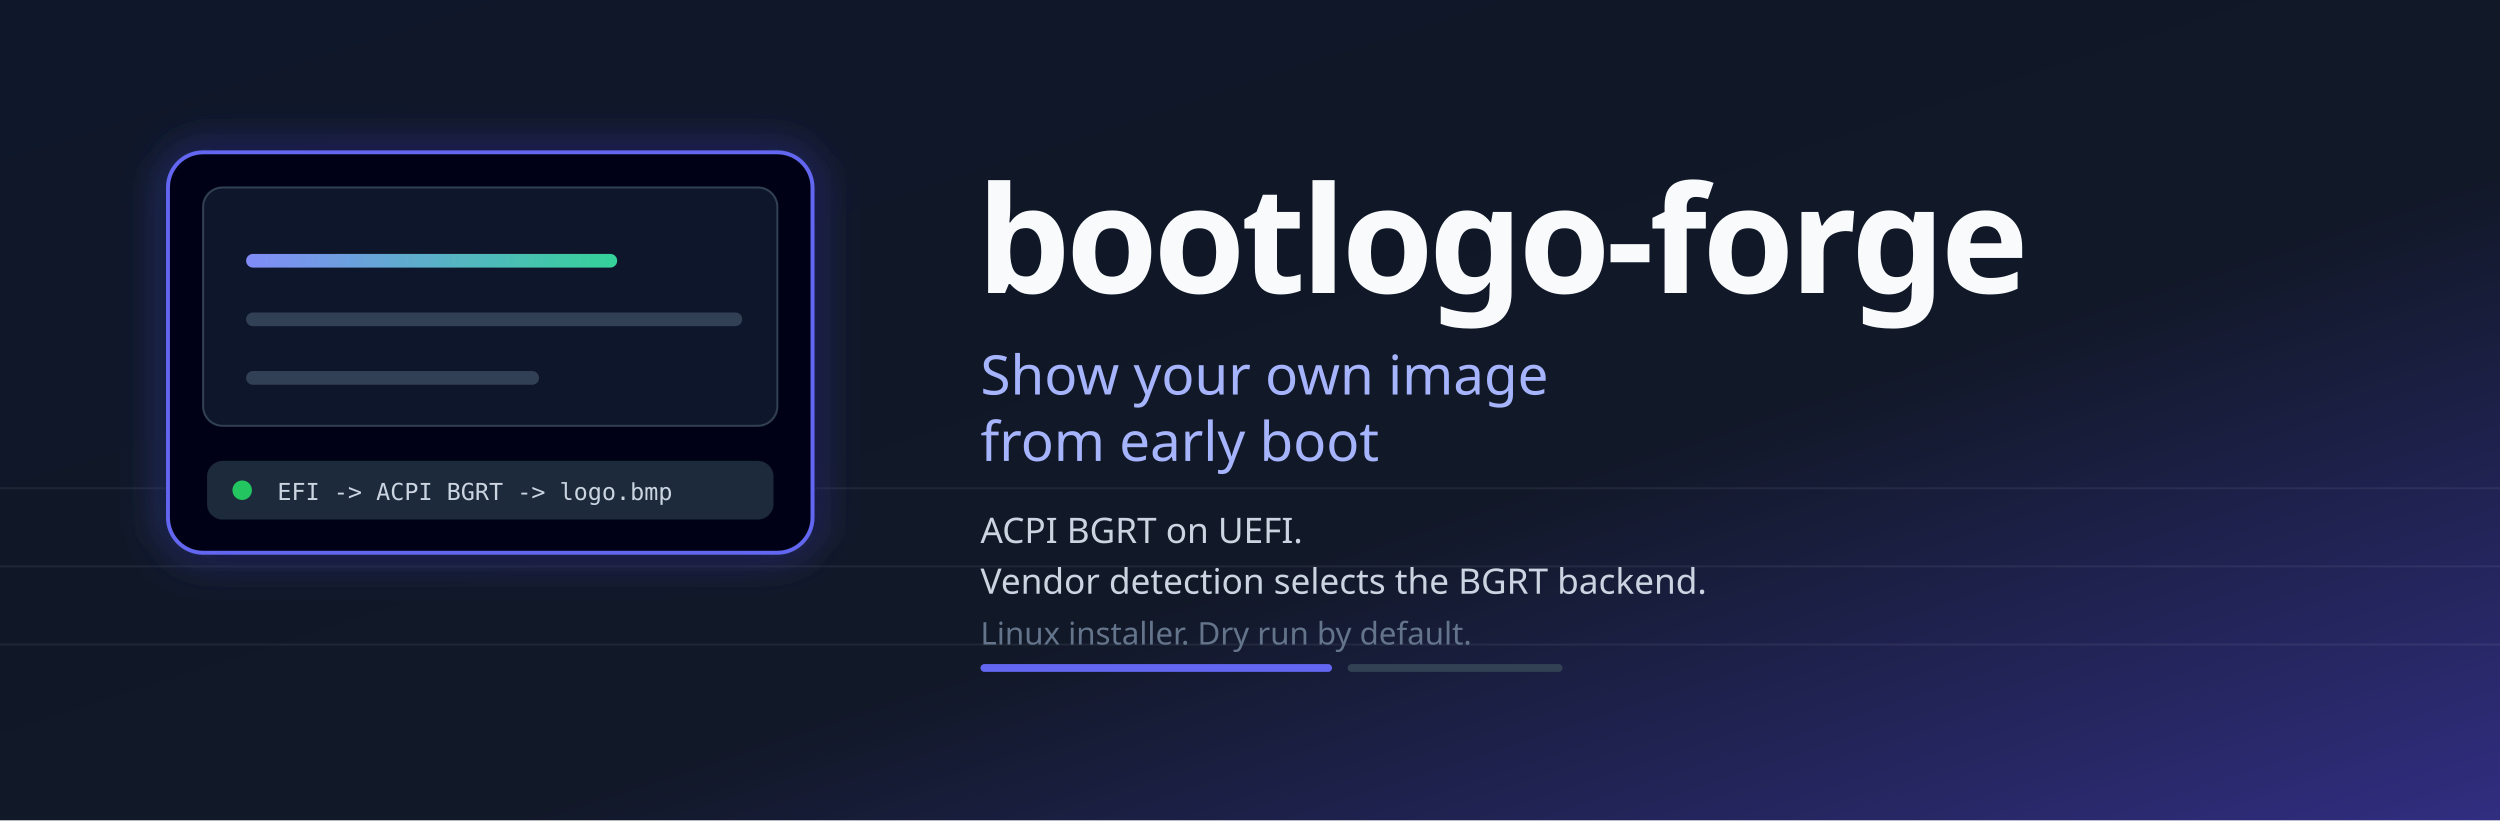
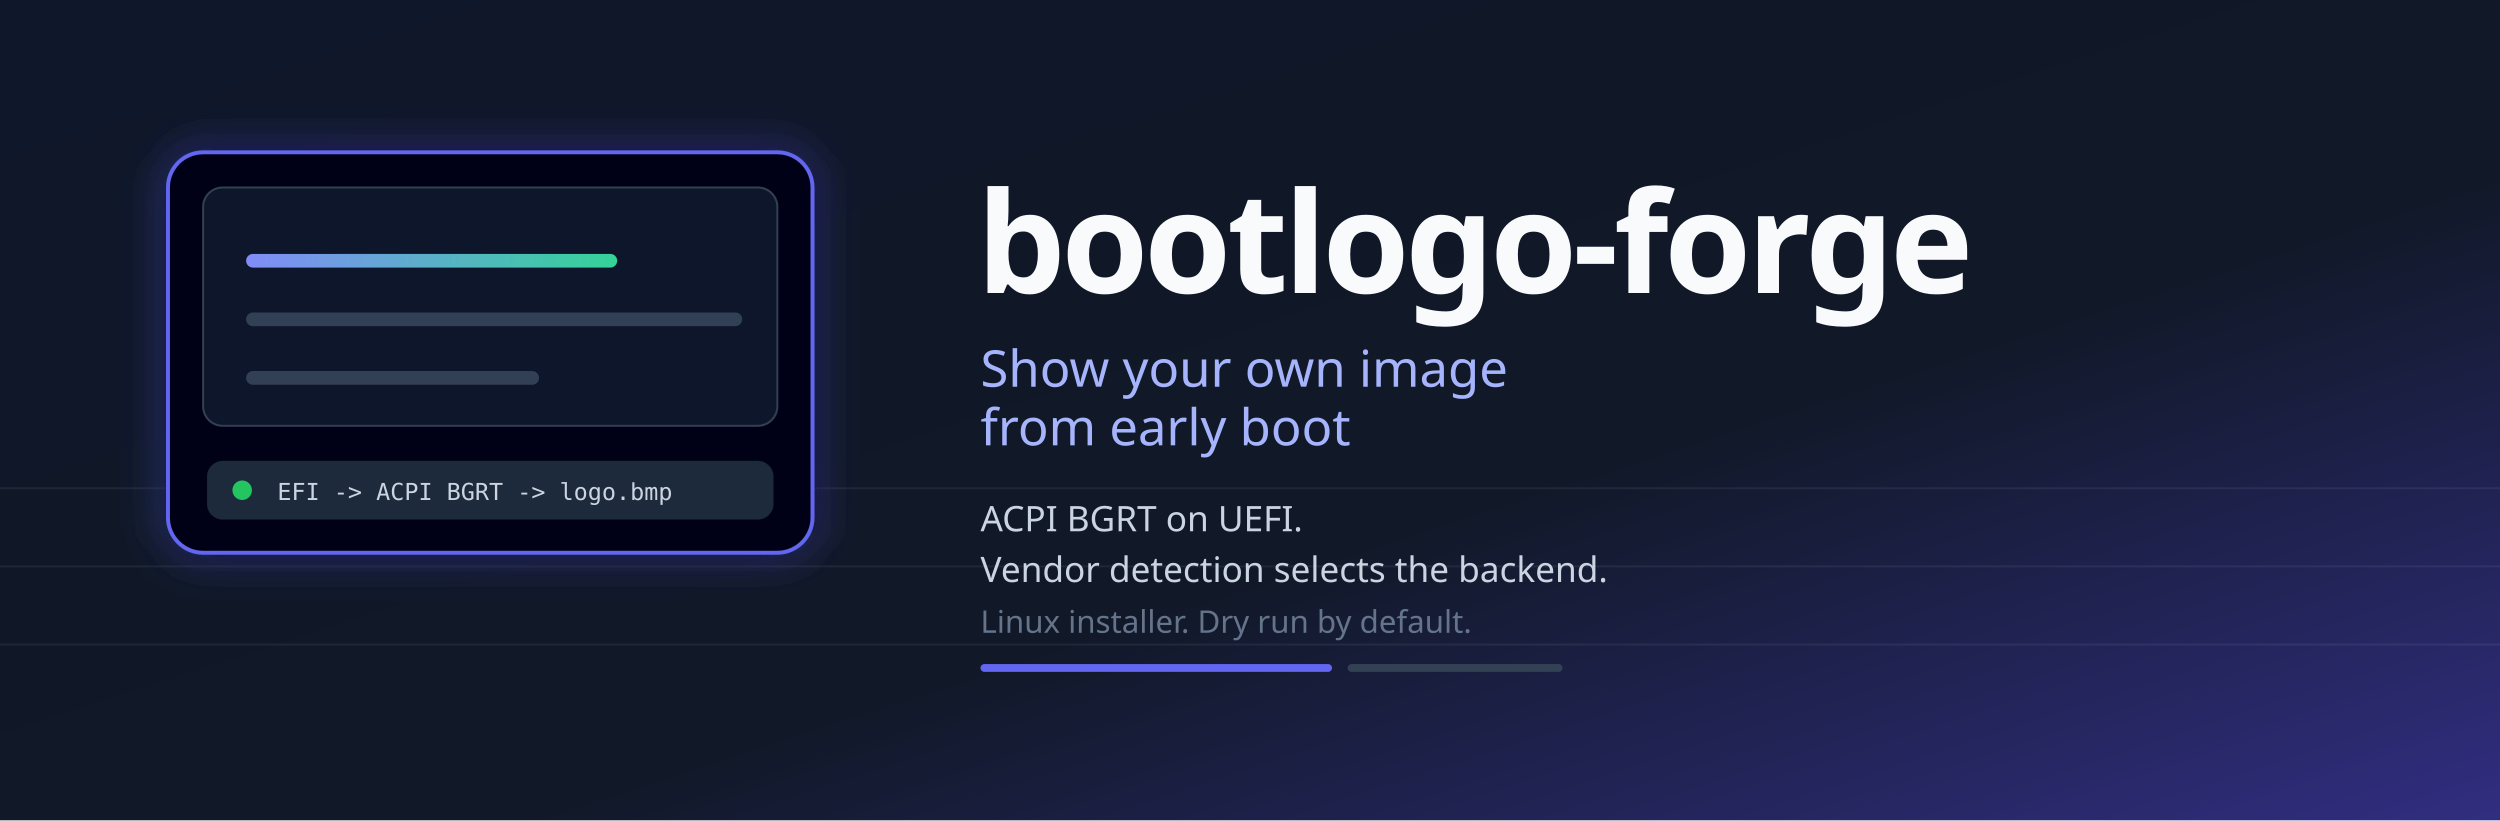
<svg xmlns="http://www.w3.org/2000/svg" width="1280" height="420" viewBox="0 0 1280 420" role="img" aria-label="bootlogo-forge">
  <defs>
    <linearGradient id="bg" x1="0" y1="0" x2="1" y2="1">
      <stop offset="0" stop-color="#0f172a" />
      <stop offset=".6" stop-color="#111827" />
      <stop offset="1" stop-color="#312e81" />
    </linearGradient>
    <linearGradient id="bar" x1="0" y1="0" x2="1" y2="0">
      <stop offset="0" stop-color="#818cf8" />
      <stop offset="1" stop-color="#34d399" />
    </linearGradient>
    <filter id="glow" x="-20%" y="-20%" width="140%" height="140%">
      <feGaussianBlur stdDeviation="10" result="b" />
      <feMerge>
        <feMergeNode in="b" />
        <feMergeNode in="SourceGraphic" />
      </feMerge>
    </filter>
  </defs>
  <rect width="1280" height="420" fill="url(#bg)" />
  <g opacity=".08" stroke="#cbd5e1">
    <path d="M0 330h1280M0 290h1280M0 250h1280" />
  </g>
  <g transform="translate(86,78)" filter="url(#glow)">
    <rect width="330" height="205" rx="18" fill="#020617" stroke="#6366f1" stroke-width="2" />
    <rect x="18" y="18" width="294" height="122" rx="10" fill="#0f172a" stroke="#334155" />
    <rect x="40" y="52" width="190" height="7" rx="3.5" fill="url(#bar)" />
    <rect x="40" y="82" width="254" height="7" rx="3.5" fill="#334155" />
    <rect x="40" y="112" width="150" height="7" rx="3.5" fill="#334155" />
    <rect x="20" y="158" width="290" height="30" rx="8" fill="#1e293b" />
    <circle cx="38" cy="173" r="5" fill="#22c55e" />
    <text x="56" y="178" fill="#cbd5e1" font-family="ui-monospace, monospace" font-size="12">EFI -&gt; ACPI BGRT -&gt; logo.bmp</text>
  </g>
-   <text x="500" y="150" fill="#f8fafc" font-family="system-ui, sans-serif" font-size="76" font-weight="800" letter-spacing="-.03em">bootlogo-forge</text>
-   <text x="502" y="202" fill="#a5b4fc" font-family="system-ui, sans-serif" font-size="28" font-weight="500">Show your own image</text>
-   <text x="502" y="236" fill="#a5b4fc" font-family="system-ui, sans-serif" font-size="28" font-weight="500">from early boot</text>
-   <text x="502" y="278" fill="#cbd5e1" font-family="system-ui, sans-serif" font-size="18">ACPI BGRT on UEFI.</text>
-   <text x="502" y="304" fill="#cbd5e1" font-family="system-ui, sans-serif" font-size="18">Vendor detection selects the BGRT backend.</text>
-   <text x="502" y="330" fill="#64748b" font-family="system-ui, sans-serif" font-size="16">Linux installer. Dry run by default.</text>
+   <text x="500" y="150" fill="#f8fafc" font-family="system-ui, sans-serif" font-size="72" font-weight="800" letter-spacing="-.03em">bootlogo-forge</text>
+   <text x="502" y="198" fill="#a5b4fc" font-family="system-ui, sans-serif" font-size="26" font-weight="500">Show your own image</text>
+   <text x="502" y="228" fill="#a5b4fc" font-family="system-ui, sans-serif" font-size="26" font-weight="500">from early boot</text>
+   <text x="502" y="272" fill="#cbd5e1" font-family="system-ui, sans-serif" font-size="18">ACPI BGRT on UEFI.</text>
+   <text x="502" y="298" fill="#cbd5e1" font-family="system-ui, sans-serif" font-size="18">Vendor detection selects the backend.</text>
+   <text x="502" y="324" fill="#64748b" font-family="system-ui, sans-serif" font-size="16">Linux installer. Dry run by default.</text>
  <rect x="502" y="340" width="180" height="4" rx="2" fill="#6366f1" />
  <rect x="690" y="340" width="110" height="4" rx="2" fill="#334155" />
</svg>
